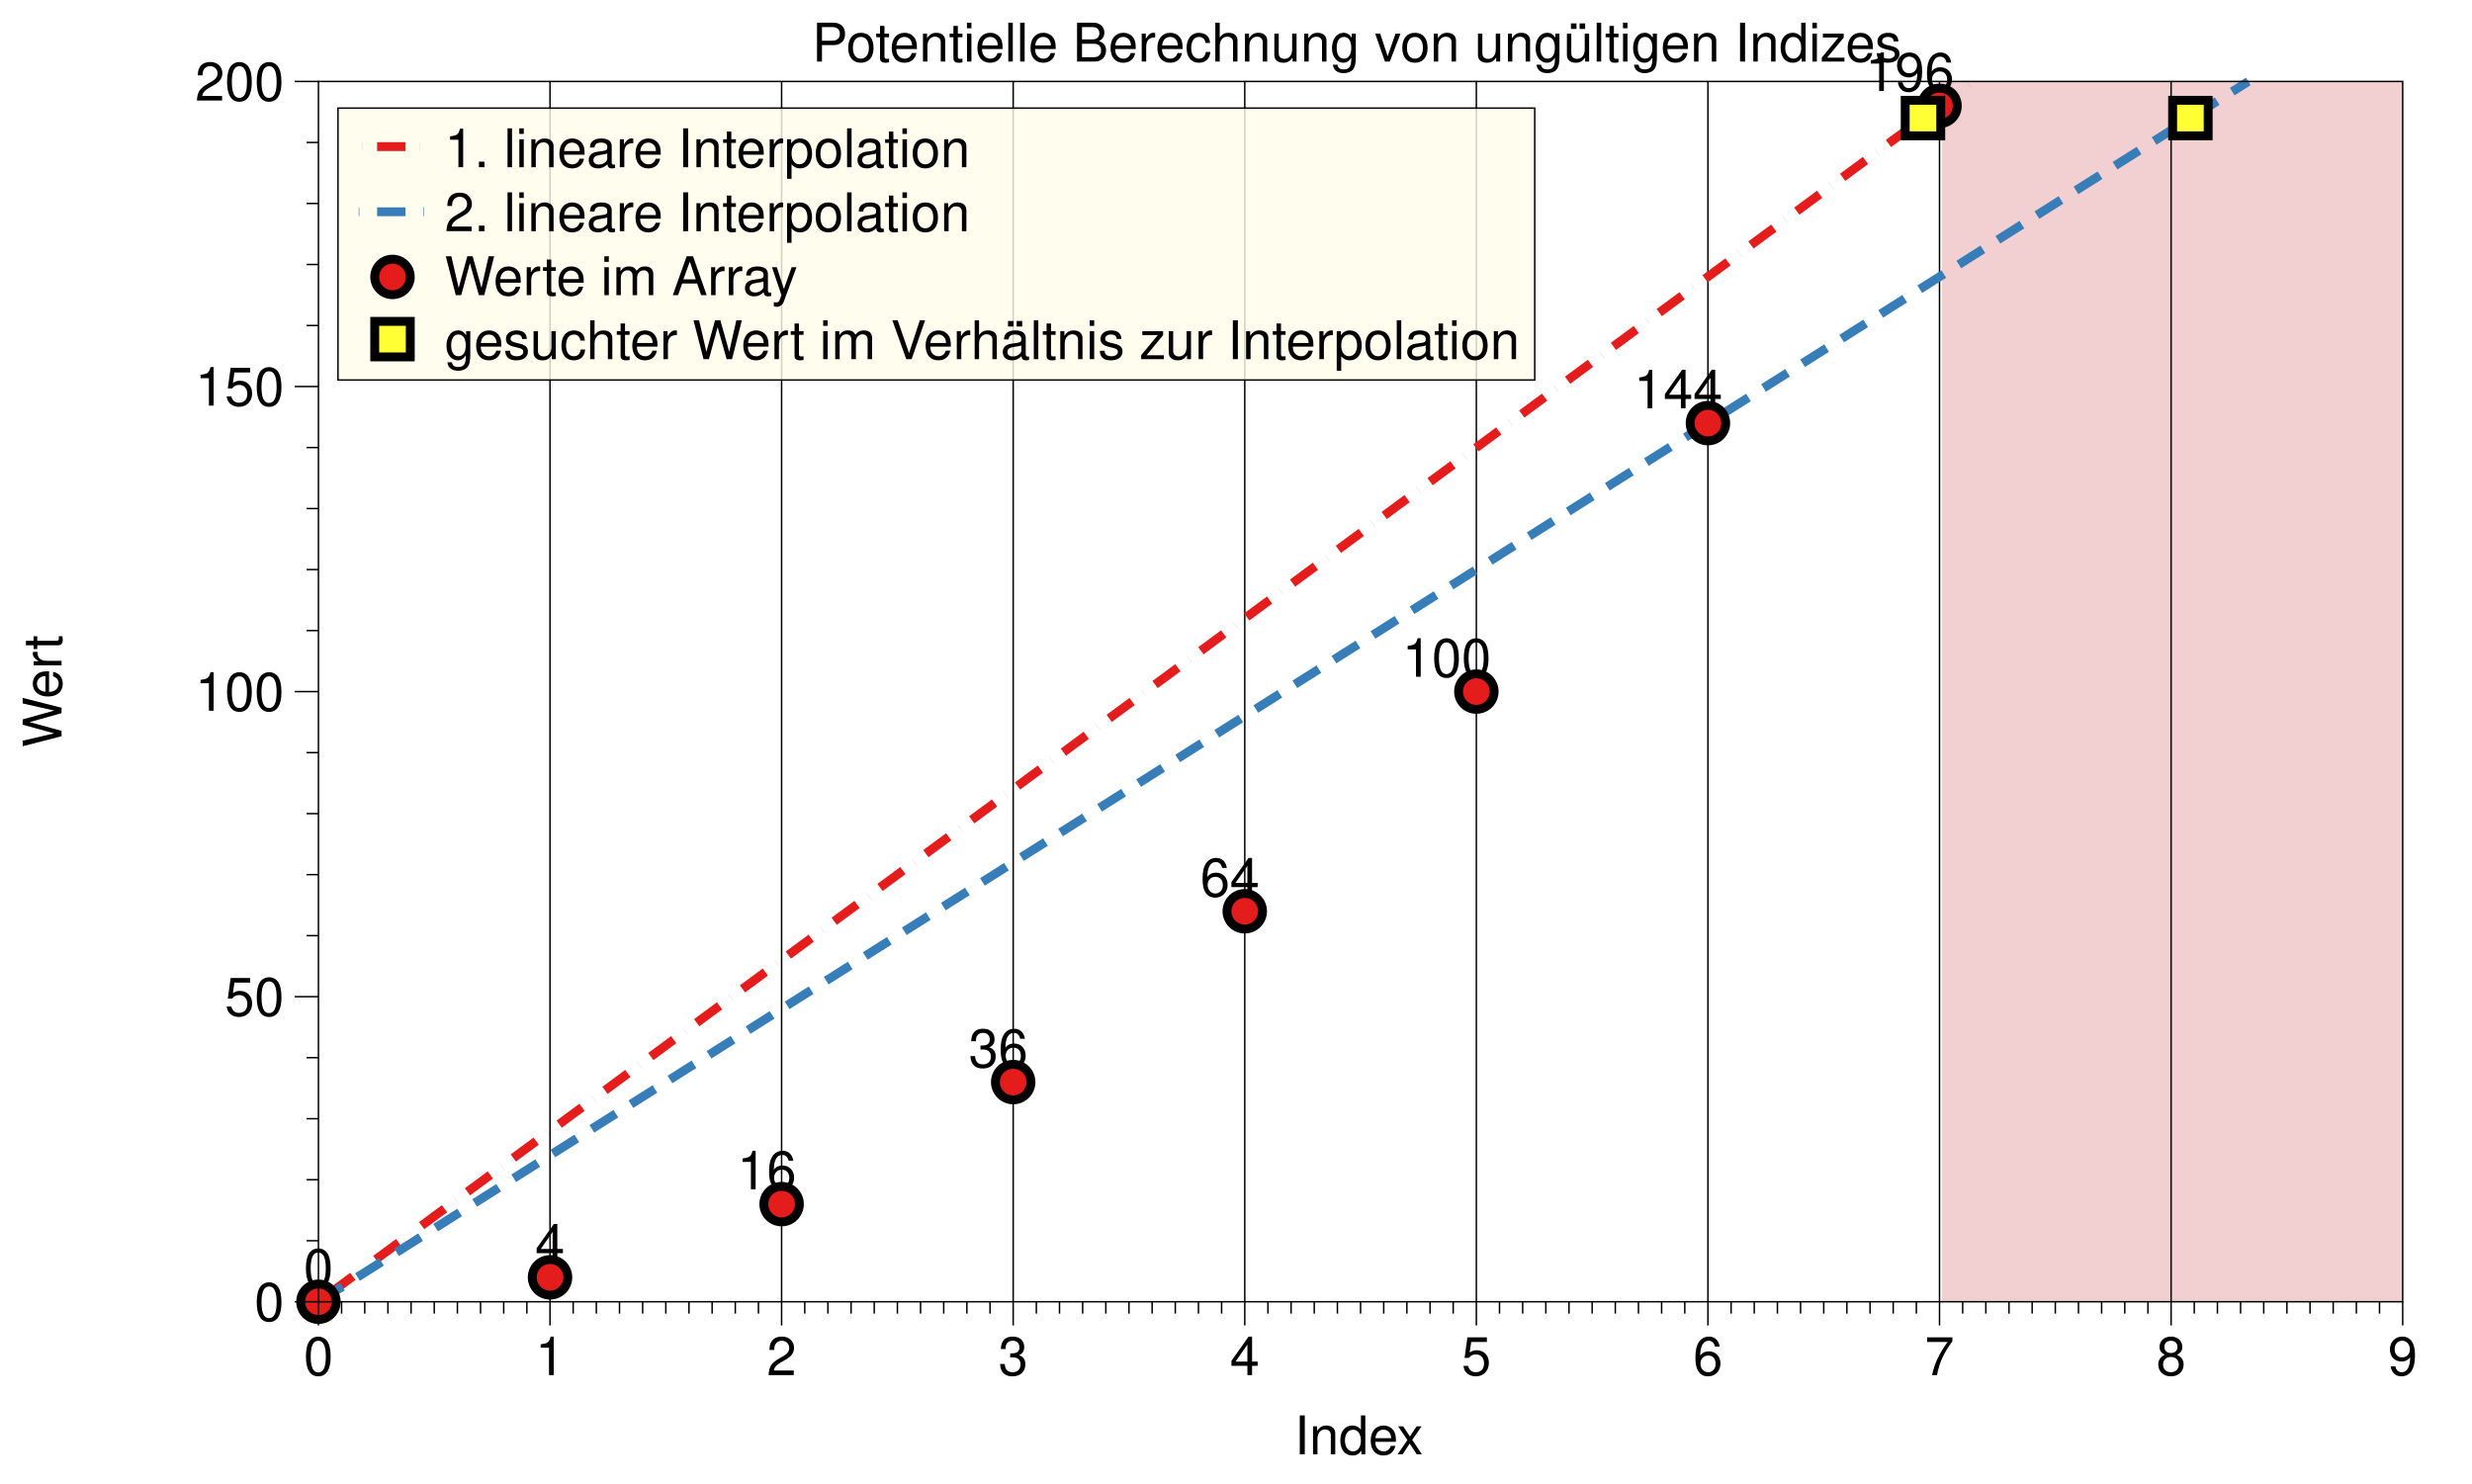
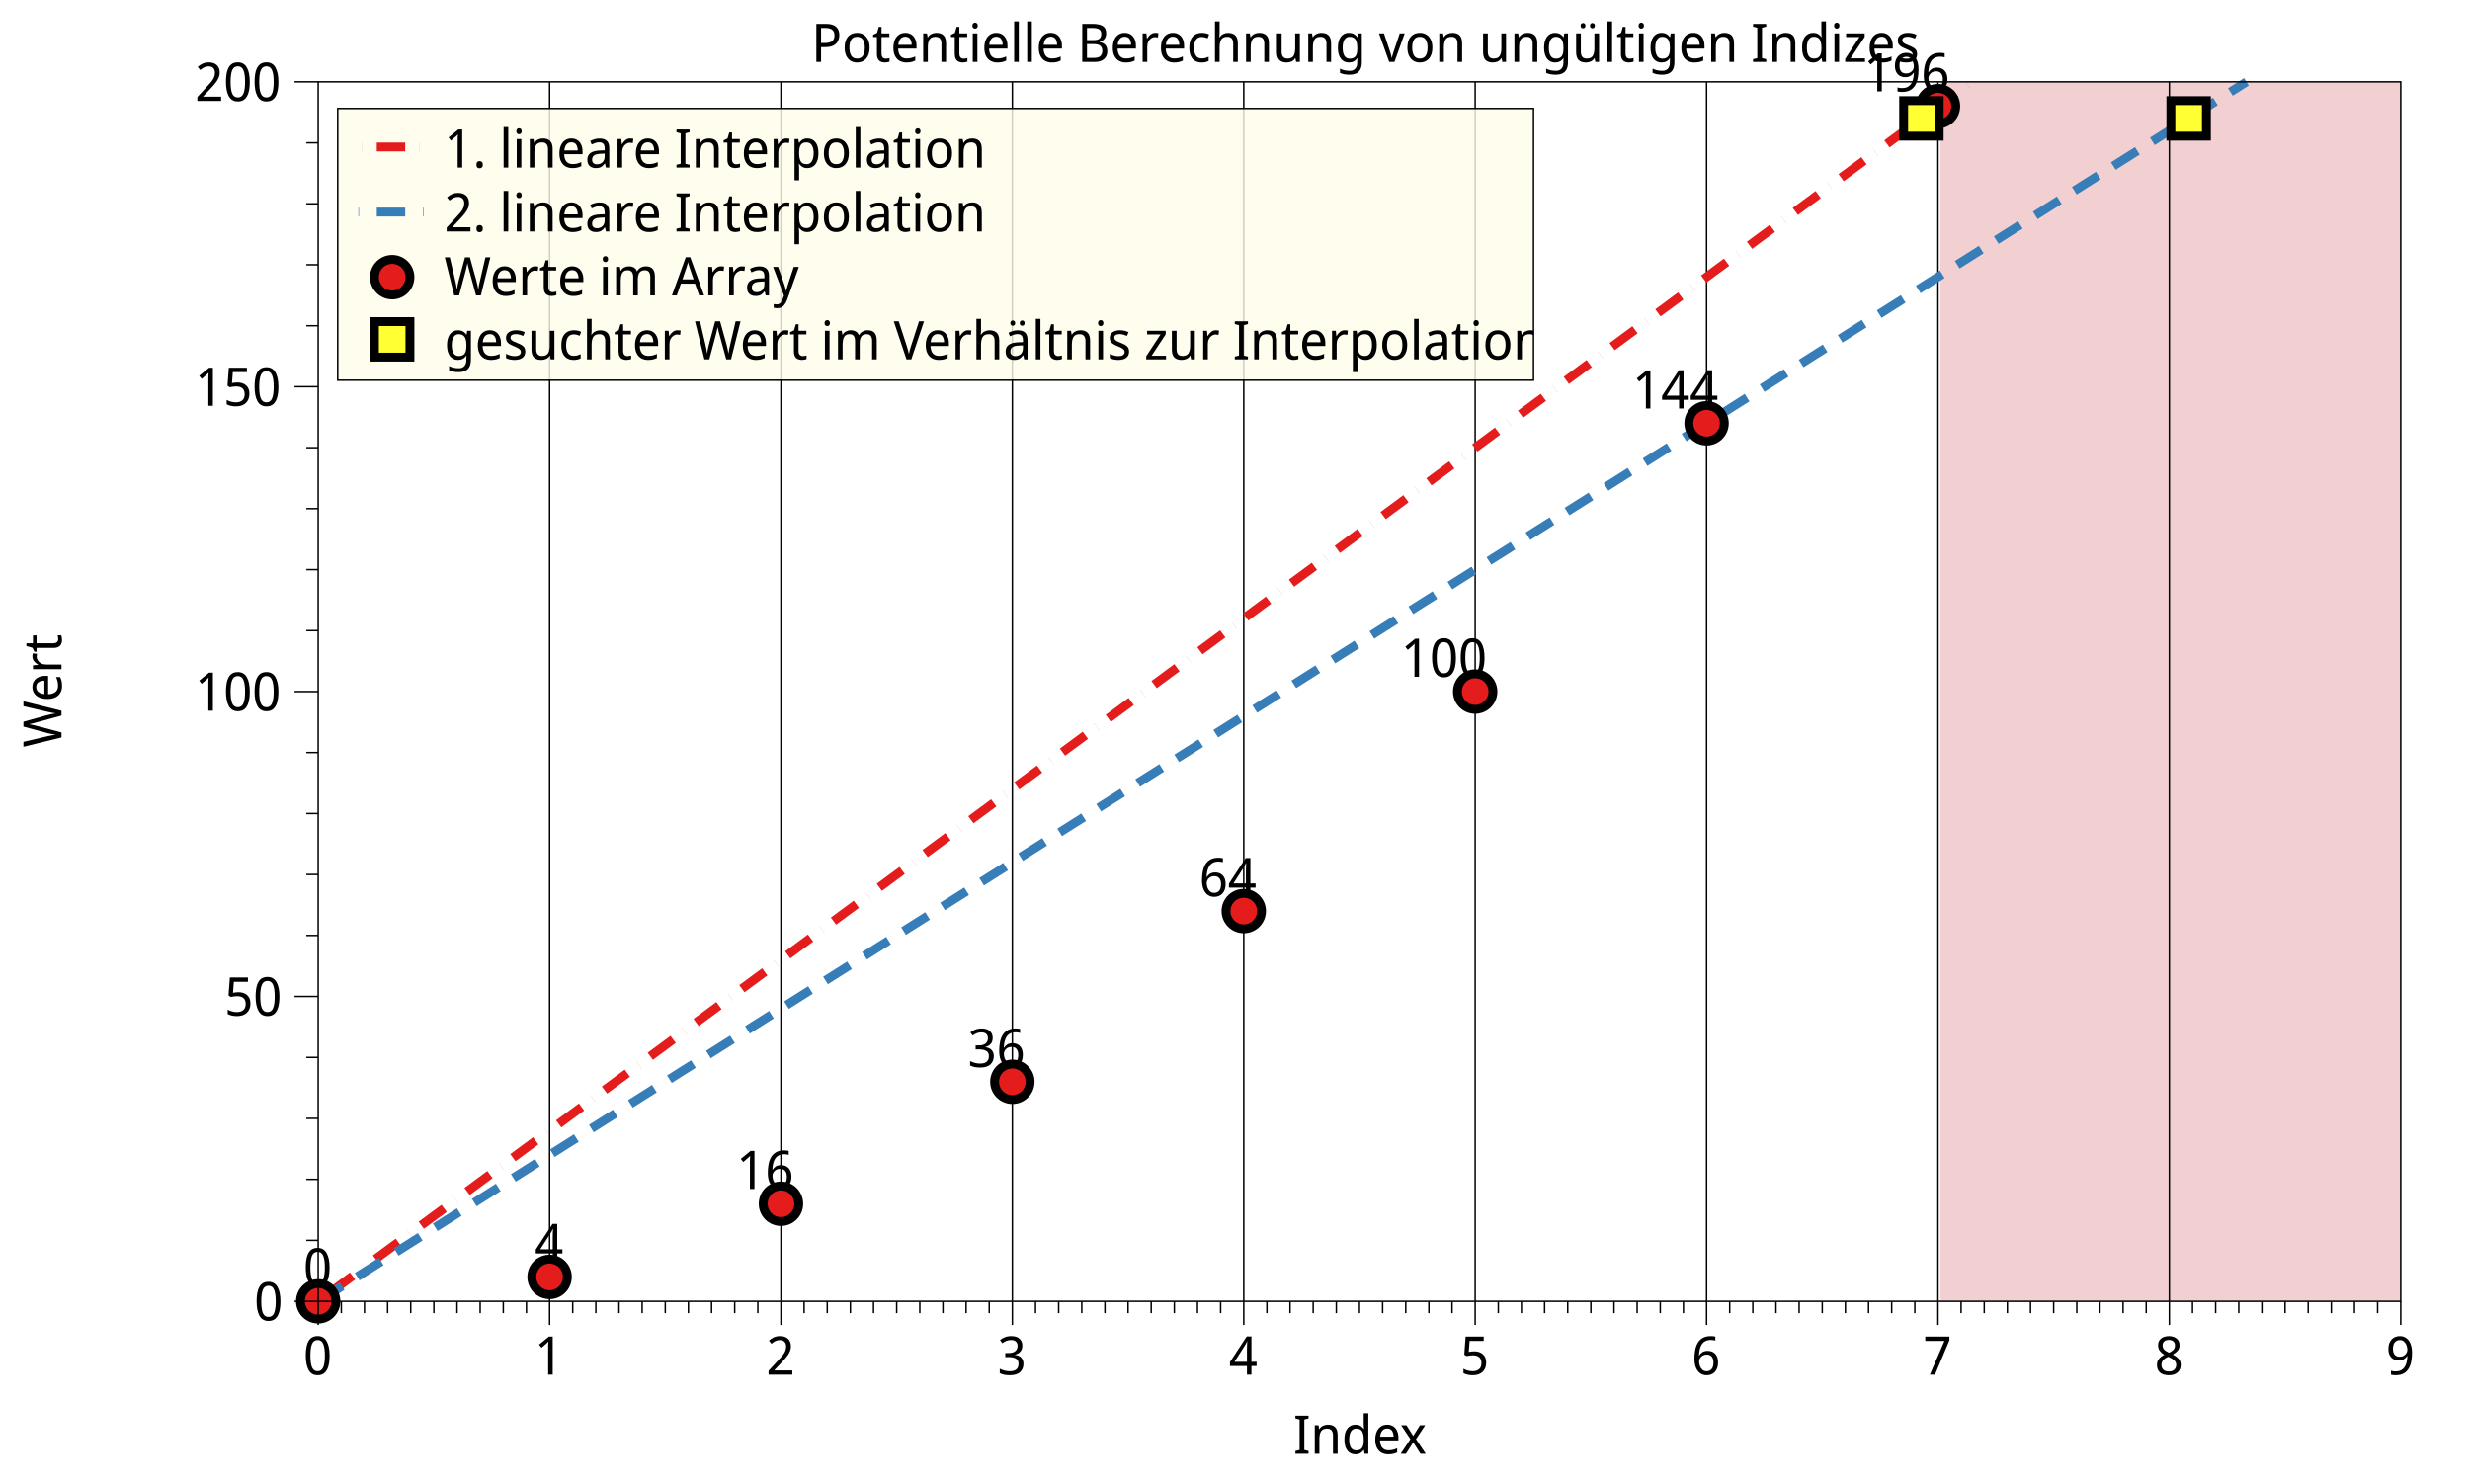
- <svg xmlns="http://www.w3.org/2000/svg" width="834.5" height="501" version="1.1">
+ <svg xmlns="http://www.w3.org/2000/svg" width="556" height="334" version="1.1" viewBox="0 0 834.5 501">
  <g>
    <g id="Background">
      <g id="Below_Grid">
        <g id="Commands">
          <g id="X_7_01_9">
            <path d="M 655.526 439.5 L 811.1 439.5 L 811.1 27.5 L 655.526 27.5 L 655.526 439.5 z " fill="rgb(229,161,165)" opacity="0.5" stroke="none" />
          </g>
        </g>
      </g>
      <defs>
        <clipPath id="clipPath">
          <rect x="107.5" y="27.5" width="703.6" height="412" />
        </clipPath>
      </defs>
      <g id="Grid" clip-path="url(#clipPath)">
        <path d="M 185.678 439.5 L 185.678 27.5 M 263.856 439.5 L 263.856 27.5 M 342.033 439.5 L 342.033 27.5                 M 420.211 439.5 L 420.211 27.5 M 498.389 439.5 L 498.389 27.5 M 576.567 439.5 L 576.567 27.5                 M 654.744 439.5 L 654.744 27.5 M 732.922 439.5 L 732.922 27.5 " stroke="black" fill="none" stroke-width="0.5" />
      </g>
    </g>
    <g id="Commands_2">
      <g id="1_lineare_Interpolation">
        <path d="M 107.5 439.5 L 665.913 27.5 " stroke="rgb(228,28,28)" stroke-dasharray="0.03,4.8,9.6,4.8" stroke-linecap="butt" fill="none" stroke-width="3" />
      </g>
      <g id="2_lineare_Interpolation">
        <path d="M 107.5 439.5 L 758.981 27.5 " stroke="rgb(55,126,184)" stroke-dasharray="9.6,6" stroke-linecap="butt" fill="none" stroke-width="3" />
      </g>
      <g id="Legend">
        <defs>
          <clipPath id="clipPath2">
            <rect x="114.1" y="36.5" width="404" height="91.8" />
          </clipPath>
        </defs>
        <g clip-path="url(#clipPath2)">
          <rect x="114.1" y="36.5" width="404" height="91.8" fill="rgb(255,253,234)" opacity="0.82" stroke="none" />
        </g>
        <rect x="114.1" y="36.5" width="404" height="91.8" stroke="black" fill="none" stroke-width="0.5" />
        <defs>
          <clipPath id="clipPath3">
            <rect x="114.1" y="36.5" width="404" height="91.8" />
          </clipPath>
        </defs>
        <g clip-path="url(#clipPath3)">
          <defs>
            <clipPath id="clipPath4">
              <rect x="121.1" y="40.82" width="22" height="18.36" />
            </clipPath>
          </defs>
          <g clip-path="url(#clipPath4)">
            <path d="M 121.1 49.5 L 143.1 49.5 " stroke="rgb(228,28,28)" stroke-dasharray="0.03,4.8,9.6,4.8" stroke-dashoffset="17.86" stroke-linecap="butt" fill="none" stroke-width="3" />
          </g>
-           <g font-family="Helvetica" font-size="18" fill="black">
+           <g font-family="Noto Sans Display" font-size="18" fill="black">
            <text x="150.1" y="56.456">1. lineare Interpolation</text>
          </g>
          <defs>
            <clipPath id="clipPath5">
              <rect x="121.1" y="62.42" width="22" height="18.36" />
            </clipPath>
          </defs>
          <g clip-path="url(#clipPath5)">
            <path d="M 121.1 71.5 L 143.1 71.5 " stroke="rgb(55,126,184)" stroke-dasharray="9.6,6" stroke-dashoffset="9.4" stroke-linecap="butt" fill="none" stroke-width="3" />
          </g>
-           <g font-family="Helvetica" font-size="18" fill="black">
+           <g font-family="Noto Sans Display" font-size="18" fill="black">
            <text x="150.1" y="78.056">2. lineare Interpolation</text>
          </g>
          <g>
            <circle cx="132.5" cy="93.5" r="6" fill="rgb(228,28,28)" stroke="none" />
            <circle cx="132.5" cy="93.5" r="6" stroke="black" fill="none" stroke-width="3" />
          </g>
-           <g font-family="Helvetica" font-size="18" fill="black">
+           <g font-family="Noto Sans Display" font-size="18" fill="black">
            <text x="150.1" y="99.656">Werte im Array</text>
          </g>
          <g>
            <path d="M 126.5 120.5 L 138.5 120.5 L 138.5 108.5 L 126.5 108.5 L 126.5 120.5 z " fill="rgb(255,255,51)" stroke="none" />
            <path d="M 126.5 120.5 L 138.5 120.5 L 138.5 108.5 L 126.5 108.5 L 126.5 120.5 z " stroke="black" fill="none" stroke-width="3" />
          </g>
-           <g font-family="Helvetica" font-size="18" fill="black">
+           <g font-family="Noto Sans Display" font-size="18" fill="black">
            <text x="150.1" y="121.256">
            gesuchter Wert im Verhältnis zur Interpolation
          </text>
          </g>
        </g>
      </g>
      <g id="Werte_im_Array">
        <g>
          <circle cx="107.5" cy="439.5" r="6" fill="rgb(228,28,28)" stroke="none" />
          <circle cx="107.5" cy="439.5" r="6" stroke="black" fill="none" stroke-width="3" />
          <circle cx="185.678" cy="431.26" r="6" fill="rgb(228,28,28)" stroke="none" />
          <circle cx="185.678" cy="431.26" r="6" stroke="black" fill="none" stroke-width="3" />
          <circle cx="263.856" cy="406.54" r="6" fill="rgb(228,28,28)" stroke="none" />
          <circle cx="263.856" cy="406.54" r="6" stroke="black" fill="none" stroke-width="3" />
          <circle cx="342.033" cy="365.34" r="6" fill="rgb(228,28,28)" stroke="none" />
          <circle cx="342.033" cy="365.34" r="6" stroke="black" fill="none" stroke-width="3" />
          <circle cx="420.211" cy="307.66" r="6" fill="rgb(228,28,28)" stroke="none" />
          <circle cx="420.211" cy="307.66" r="6" stroke="black" fill="none" stroke-width="3" />
          <circle cx="498.389" cy="233.5" r="6" fill="rgb(228,28,28)" stroke="none" />
          <circle cx="498.389" cy="233.5" r="6" stroke="black" fill="none" stroke-width="3" />
          <circle cx="576.567" cy="142.86" r="6" fill="rgb(228,28,28)" stroke="none" />
          <circle cx="576.567" cy="142.86" r="6" stroke="black" fill="none" stroke-width="3" />
          <circle cx="654.744" cy="35.74" r="6" fill="rgb(228,28,28)" stroke="none" />
          <circle cx="654.744" cy="35.74" r="6" stroke="black" fill="none" stroke-width="3" />
        </g>
        <g>
-           <g font-family="Helvetica" font-size="18" fill="black">
+           <g font-family="Noto Sans Display" font-size="18" fill="black">
            <text x="102.489" y="434.5">0</text>
          </g>
-           <g font-family="Helvetica" font-size="18" fill="black">
+           <g font-family="Noto Sans Display" font-size="18" fill="black">
            <text x="180.667" y="426.26">4</text>
          </g>
-           <g font-family="Helvetica" font-size="18" fill="black">
+           <g font-family="Noto Sans Display" font-size="18" fill="black">
            <text x="248.834" y="401.54">16</text>
          </g>
-           <g font-family="Helvetica" font-size="18" fill="black">
+           <g font-family="Noto Sans Display" font-size="18" fill="black">
            <text x="327.012" y="360.34">36</text>
          </g>
-           <g font-family="Helvetica" font-size="18" fill="black">
+           <g font-family="Noto Sans Display" font-size="18" fill="black">
            <text x="405.19" y="302.66">64</text>
          </g>
-           <g font-family="Helvetica" font-size="18" fill="black">
+           <g font-family="Noto Sans Display" font-size="18" fill="black">
            <text x="473.357" y="228.5">100</text>
          </g>
-           <g font-family="Helvetica" font-size="18" fill="black">
+           <g font-family="Noto Sans Display" font-size="18" fill="black">
            <text x="551.534" y="137.86">144</text>
          </g>
-           <g font-family="Helvetica" font-size="18" fill="black">
+           <g font-family="Noto Sans Display" font-size="18" fill="black">
            <text x="629.712" y="30.74">196</text>
          </g>
        </g>
      </g>
      <g id="gesuchter_Wert_im_Verh_ltnis_zur_Interpolation">
        <g>
          <path d="M 733.437 45.86 L 745.437 45.86 L 745.437 33.86 L 733.437 33.86 L 733.437 45.86 z " fill="rgb(255,255,51)" stroke="none" />
          <path d="M 733.437 45.86 L 745.437 45.86 L 745.437 33.86 L 733.437 33.86 L 733.437 45.86 z " stroke="black" fill="none" stroke-width="3" />
          <path d="M 643.16 45.86 L 655.16 45.86 L 655.16 33.86 L 643.16 33.86 L 643.16 45.86 z " fill="rgb(255,255,51)" stroke="none" />
          <path d="M 643.16 45.86 L 655.16 45.86 L 655.16 33.86 L 643.16 33.86 L 643.16 45.86 z " stroke="black" fill="none" stroke-width="3" />
        </g>
      </g>
    </g>
    <g id="Foreground">
      <g id="Y_Axis">
-         <g transform="translate(20.7781,233.5) rotate(-90) translate(-20.7781,-233.5)" font-family="Helvetica" font-size="18" fill="black">
+         <g transform="translate(20.7781,233.5) rotate(-90) translate(-20.7781,-233.5)" font-family="Noto Sans Display" font-size="18" fill="black">
          <text x="1.939" y="233.5">Wert</text>
        </g>
        <g id="Y_Labels">
-           <g font-family="Helvetica" font-size="18" fill="black">
+           <g font-family="Noto Sans Display" font-size="18" fill="black">
            <text x="85.889" y="445.956">0</text>
          </g>
-           <g font-family="Helvetica" font-size="18" fill="black">
+           <g font-family="Noto Sans Display" font-size="18" fill="black">
            <text x="75.879" y="342.956">50</text>
          </g>
-           <g font-family="Helvetica" font-size="18" fill="black">
+           <g font-family="Noto Sans Display" font-size="18" fill="black">
            <text x="65.868" y="239.956">100</text>
          </g>
-           <g font-family="Helvetica" font-size="18" fill="black">
+           <g font-family="Noto Sans Display" font-size="18" fill="black">
            <text x="65.868" y="136.956">150</text>
          </g>
-           <g font-family="Helvetica" font-size="18" fill="black">
+           <g font-family="Noto Sans Display" font-size="18" fill="black">
            <text x="65.868" y="33.956">200</text>
          </g>
        </g>
        <path d="M 99.5 439.5 L 107.5 439.5 M 103.5 418.9 L 107.5 418.9 M 103.5 398.3 L 107.5 398.3 M 103.5 377.7 L 107.5 377.7                 M 103.5 357.1 L 107.5 357.1 M 99.5 336.5 L 107.5 336.5 M 103.5 315.9 L 107.5 315.9 M 103.5 295.3 L 107.5 295.3                 M 103.5 274.7 L 107.5 274.7 M 103.5 254.1 L 107.5 254.1 M 99.5 233.5 L 107.5 233.5 M 103.5 212.9 L 107.5 212.9                 M 103.5 192.3 L 107.5 192.3 M 103.5 171.7 L 107.5 171.7 M 103.5 151.1 L 107.5 151.1 M 99.5 130.5 L 107.5 130.5                 M 103.5 109.9 L 107.5 109.9 M 103.5 89.3 L 107.5 89.3 M 103.5 68.7 L 107.5 68.7 M 103.5 48.1 L 107.5 48.1                 M 99.5 27.5 L 107.5 27.5 " stroke="black" fill="none" stroke-width="0.5" />
      </g>
      <g id="X_Axis">
-         <g font-family="Helvetica" font-size="18" fill="black">
+         <g font-family="Noto Sans Display" font-size="18" fill="black">
          <text x="436.983" y="491">Index</text>
        </g>
        <g>
-           <g font-family="Helvetica" font-size="18" fill="black">
+           <g font-family="Noto Sans Display" font-size="18" fill="black">
            <text x="102.495" y="464.284">0</text>
          </g>
-           <g font-family="Helvetica" font-size="18" fill="black">
+           <g font-family="Noto Sans Display" font-size="18" fill="black">
            <text x="180.672" y="464.284">1</text>
          </g>
-           <g font-family="Helvetica" font-size="18" fill="black">
+           <g font-family="Noto Sans Display" font-size="18" fill="black">
            <text x="258.85" y="464.284">2</text>
          </g>
-           <g font-family="Helvetica" font-size="18" fill="black">
+           <g font-family="Noto Sans Display" font-size="18" fill="black">
            <text x="337.028" y="464.284">3</text>
          </g>
-           <g font-family="Helvetica" font-size="18" fill="black">
+           <g font-family="Noto Sans Display" font-size="18" fill="black">
            <text x="415.206" y="464.284">4</text>
          </g>
-           <g font-family="Helvetica" font-size="18" fill="black">
+           <g font-family="Noto Sans Display" font-size="18" fill="black">
            <text x="493.384" y="464.284">5</text>
          </g>
-           <g font-family="Helvetica" font-size="18" fill="black">
+           <g font-family="Noto Sans Display" font-size="18" fill="black">
            <text x="571.561" y="464.284">6</text>
          </g>
-           <g font-family="Helvetica" font-size="18" fill="black">
+           <g font-family="Noto Sans Display" font-size="18" fill="black">
            <text x="649.739" y="464.284">7</text>
          </g>
-           <g font-family="Helvetica" font-size="18" fill="black">
+           <g font-family="Noto Sans Display" font-size="18" fill="black">
            <text x="727.917" y="464.284">8</text>
          </g>
-           <g font-family="Helvetica" font-size="18" fill="black">
+           <g font-family="Noto Sans Display" font-size="18" fill="black">
            <text x="806.095" y="464.284">9</text>
          </g>
        </g>
        <path d="M 107.5 447.5 L 107.5 439.5 M 185.678 447.5 L 185.678 439.5 M 263.856 447.5 L 263.856 439.5                 M 342.033 447.5 L 342.033 439.5 M 420.211 447.5 L 420.211 439.5 M 498.389 447.5 L 498.389 439.5                 M 576.567 447.5 L 576.567 439.5 M 654.744 447.5 L 654.744 439.5 M 732.922 447.5 L 732.922 439.5                 M 811.1 447.5 L 811.1 439.5 M 115.318 443.5 L 115.318 439.5 M 123.136 443.5 L 123.136 439.5                 M 130.953 443.5 L 130.953 439.5 M 138.771 443.5 L 138.771 439.5 M 146.589 443.5 L 146.589 439.5                 M 154.407 443.5 L 154.407 439.5 M 162.224 443.5 L 162.224 439.5 M 170.042 443.5 L 170.042 439.5                 M 177.86 443.5 L 177.86 439.5 M 193.496 443.5 L 193.496 439.5 M 201.313 443.5 L 201.313 439.5                 M 209.131 443.5 L 209.131 439.5 M 216.949 443.5 L 216.949 439.5 M 224.767 443.5 L 224.767 439.5                 M 232.584 443.5 L 232.584 439.5 M 240.402 443.5 L 240.402 439.5 M 248.22 443.5 L 248.22 439.5                 M 256.038 443.5 L 256.038 439.5 M 271.673 443.5 L 271.673 439.5 M 279.491 443.5 L 279.491 439.5                 M 287.309 443.5 L 287.309 439.5 M 295.127 443.5 L 295.127 439.5 M 302.944 443.5 L 302.944 439.5                 M 310.762 443.5 L 310.762 439.5 M 318.58 443.5 L 318.58 439.5 M 326.398 443.5 L 326.398 439.5                 M 334.216 443.5 L 334.216 439.5 M 349.851 443.5 L 349.851 439.5 M 357.669 443.5 L 357.669 439.5                 M 365.487 443.5 L 365.487 439.5 M 373.304 443.5 L 373.304 439.5 M 381.122 443.5 L 381.122 439.5                 M 388.94 443.5 L 388.94 439.5 M 396.758 443.5 L 396.758 439.5 M 404.576 443.5 L 404.576 439.5                 M 412.393 443.5 L 412.393 439.5 M 428.029 443.5 L 428.029 439.5 M 435.847 443.5 L 435.847 439.5                 M 443.664 443.5 L 443.664 439.5 M 451.482 443.5 L 451.482 439.5 M 459.3 443.5 L 459.3 439.5                 M 467.118 443.5 L 467.118 439.5 M 474.936 443.5 L 474.936 439.5 M 482.753 443.5 L 482.753 439.5                 M 490.571 443.5 L 490.571 439.5 M 506.207 443.5 L 506.207 439.5 M 514.024 443.5 L 514.024 439.5                 M 521.842 443.5 L 521.842 439.5 M 529.66 443.5 L 529.66 439.5 M 537.478 443.5 L 537.478 439.5                 M 545.296 443.5 L 545.296 439.5 M 553.113 443.5 L 553.113 439.5 M 560.931 443.5 L 560.931 439.5                 M 568.749 443.5 L 568.749 439.5 M 584.384 443.5 L 584.384 439.5 M 592.202 443.5 L 592.202 439.5                 M 600.02 443.5 L 600.02 439.5 M 607.838 443.5 L 607.838 439.5 M 615.656 443.5 L 615.656 439.5                 M 623.473 443.5 L 623.473 439.5 M 631.291 443.5 L 631.291 439.5 M 639.109 443.5 L 639.109 439.5                 M 646.927 443.5 L 646.927 439.5 M 662.562 443.5 L 662.562 439.5 M 670.38 443.5 L 670.38 439.5                 M 678.198 443.5 L 678.198 439.5 M 686.016 443.5 L 686.016 439.5 M 693.833 443.5 L 693.833 439.5                 M 701.651 443.5 L 701.651 439.5 M 709.469 443.5 L 709.469 439.5 M 717.287 443.5 L 717.287 439.5                 M 725.104 443.5 L 725.104 439.5 M 740.74 443.5 L 740.74 439.5 M 748.558 443.5 L 748.558 439.5                 M 756.376 443.5 L 756.376 439.5 M 764.193 443.5 L 764.193 439.5 M 772.011 443.5 L 772.011 439.5                 M 779.829 443.5 L 779.829 439.5 M 787.647 443.5 L 787.647 439.5 M 795.464 443.5 L 795.464 439.5                 M 803.282 443.5 L 803.282 439.5 " stroke="black" fill="none" stroke-width="0.5" />
      </g>
-       <g font-family="Helvetica" font-size="18" fill="black">
+       <g font-family="Noto Sans Display" font-size="18" fill="black">
        <text x="274.167" y="20.778">
        Potentielle Berechnung von ungültigen Indizes
      </text>
      </g>
      <path d="M 811.1 439.5 L 811.1 27.5 L 107.5 27.5 L 107.5 439.5 L 811.1 439.5 z " stroke="black" stroke-linecap="square" fill="none" stroke-width="0.5" />
    </g>
  </g>
</svg>
